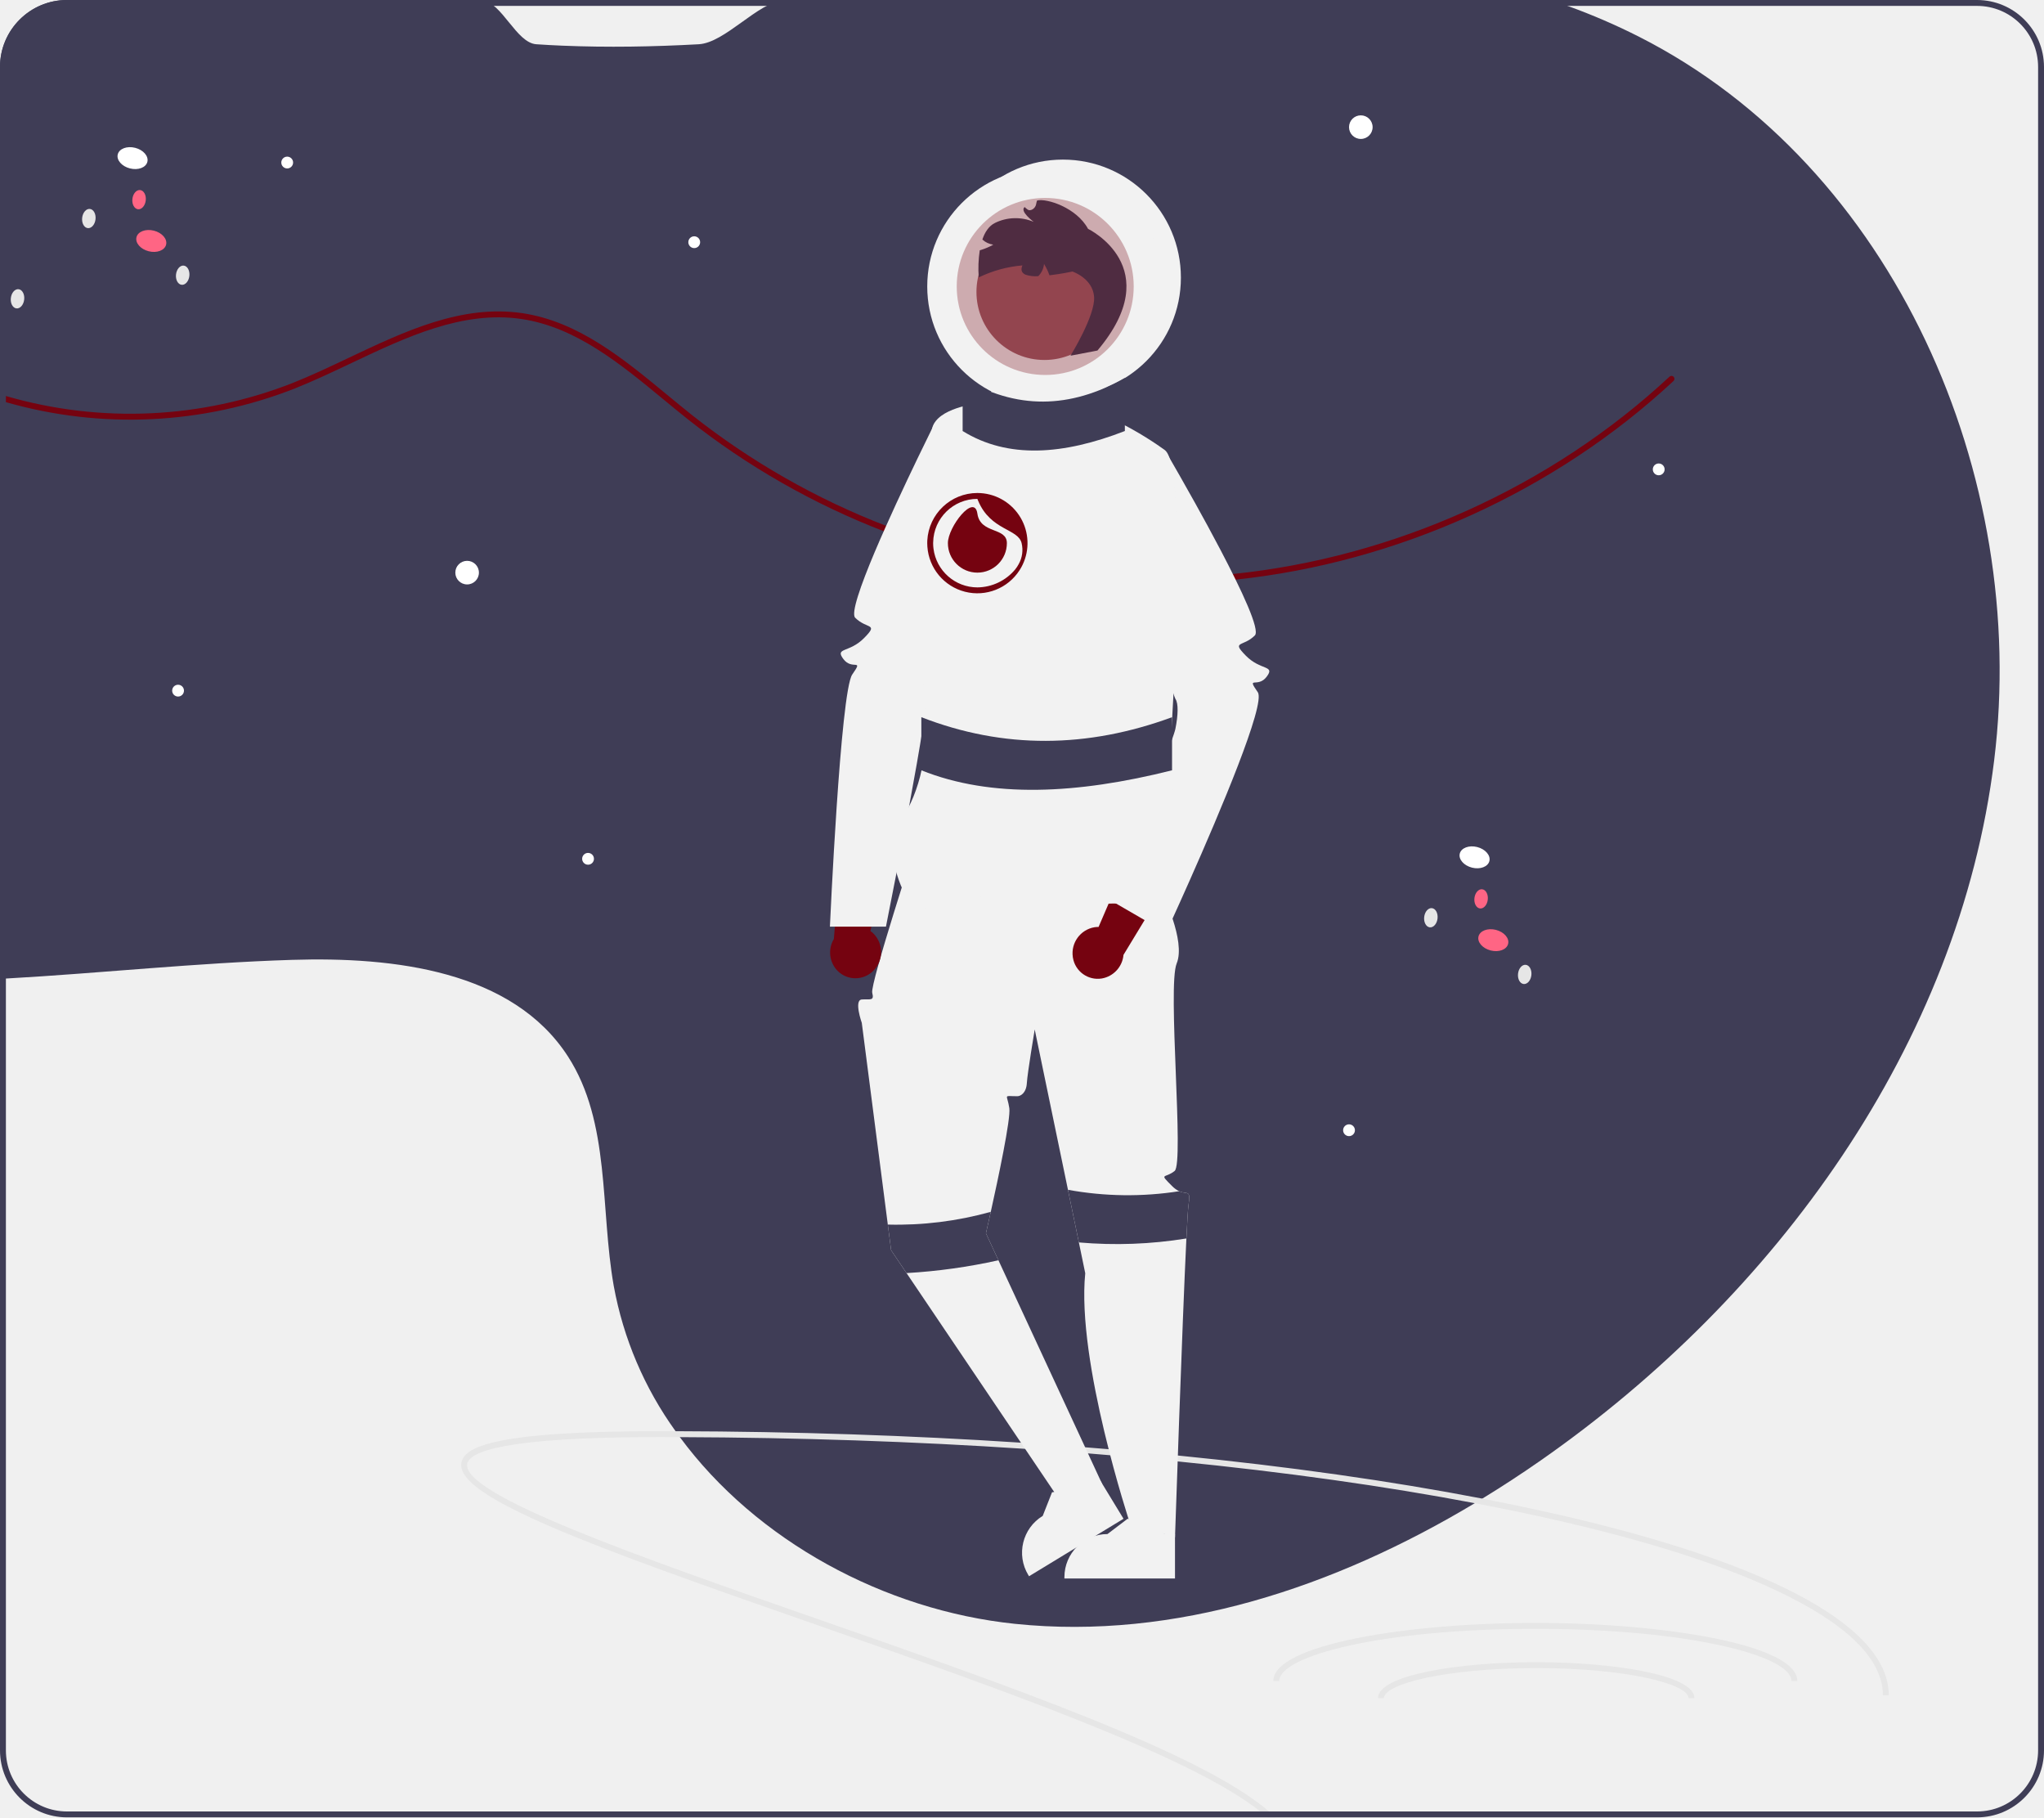
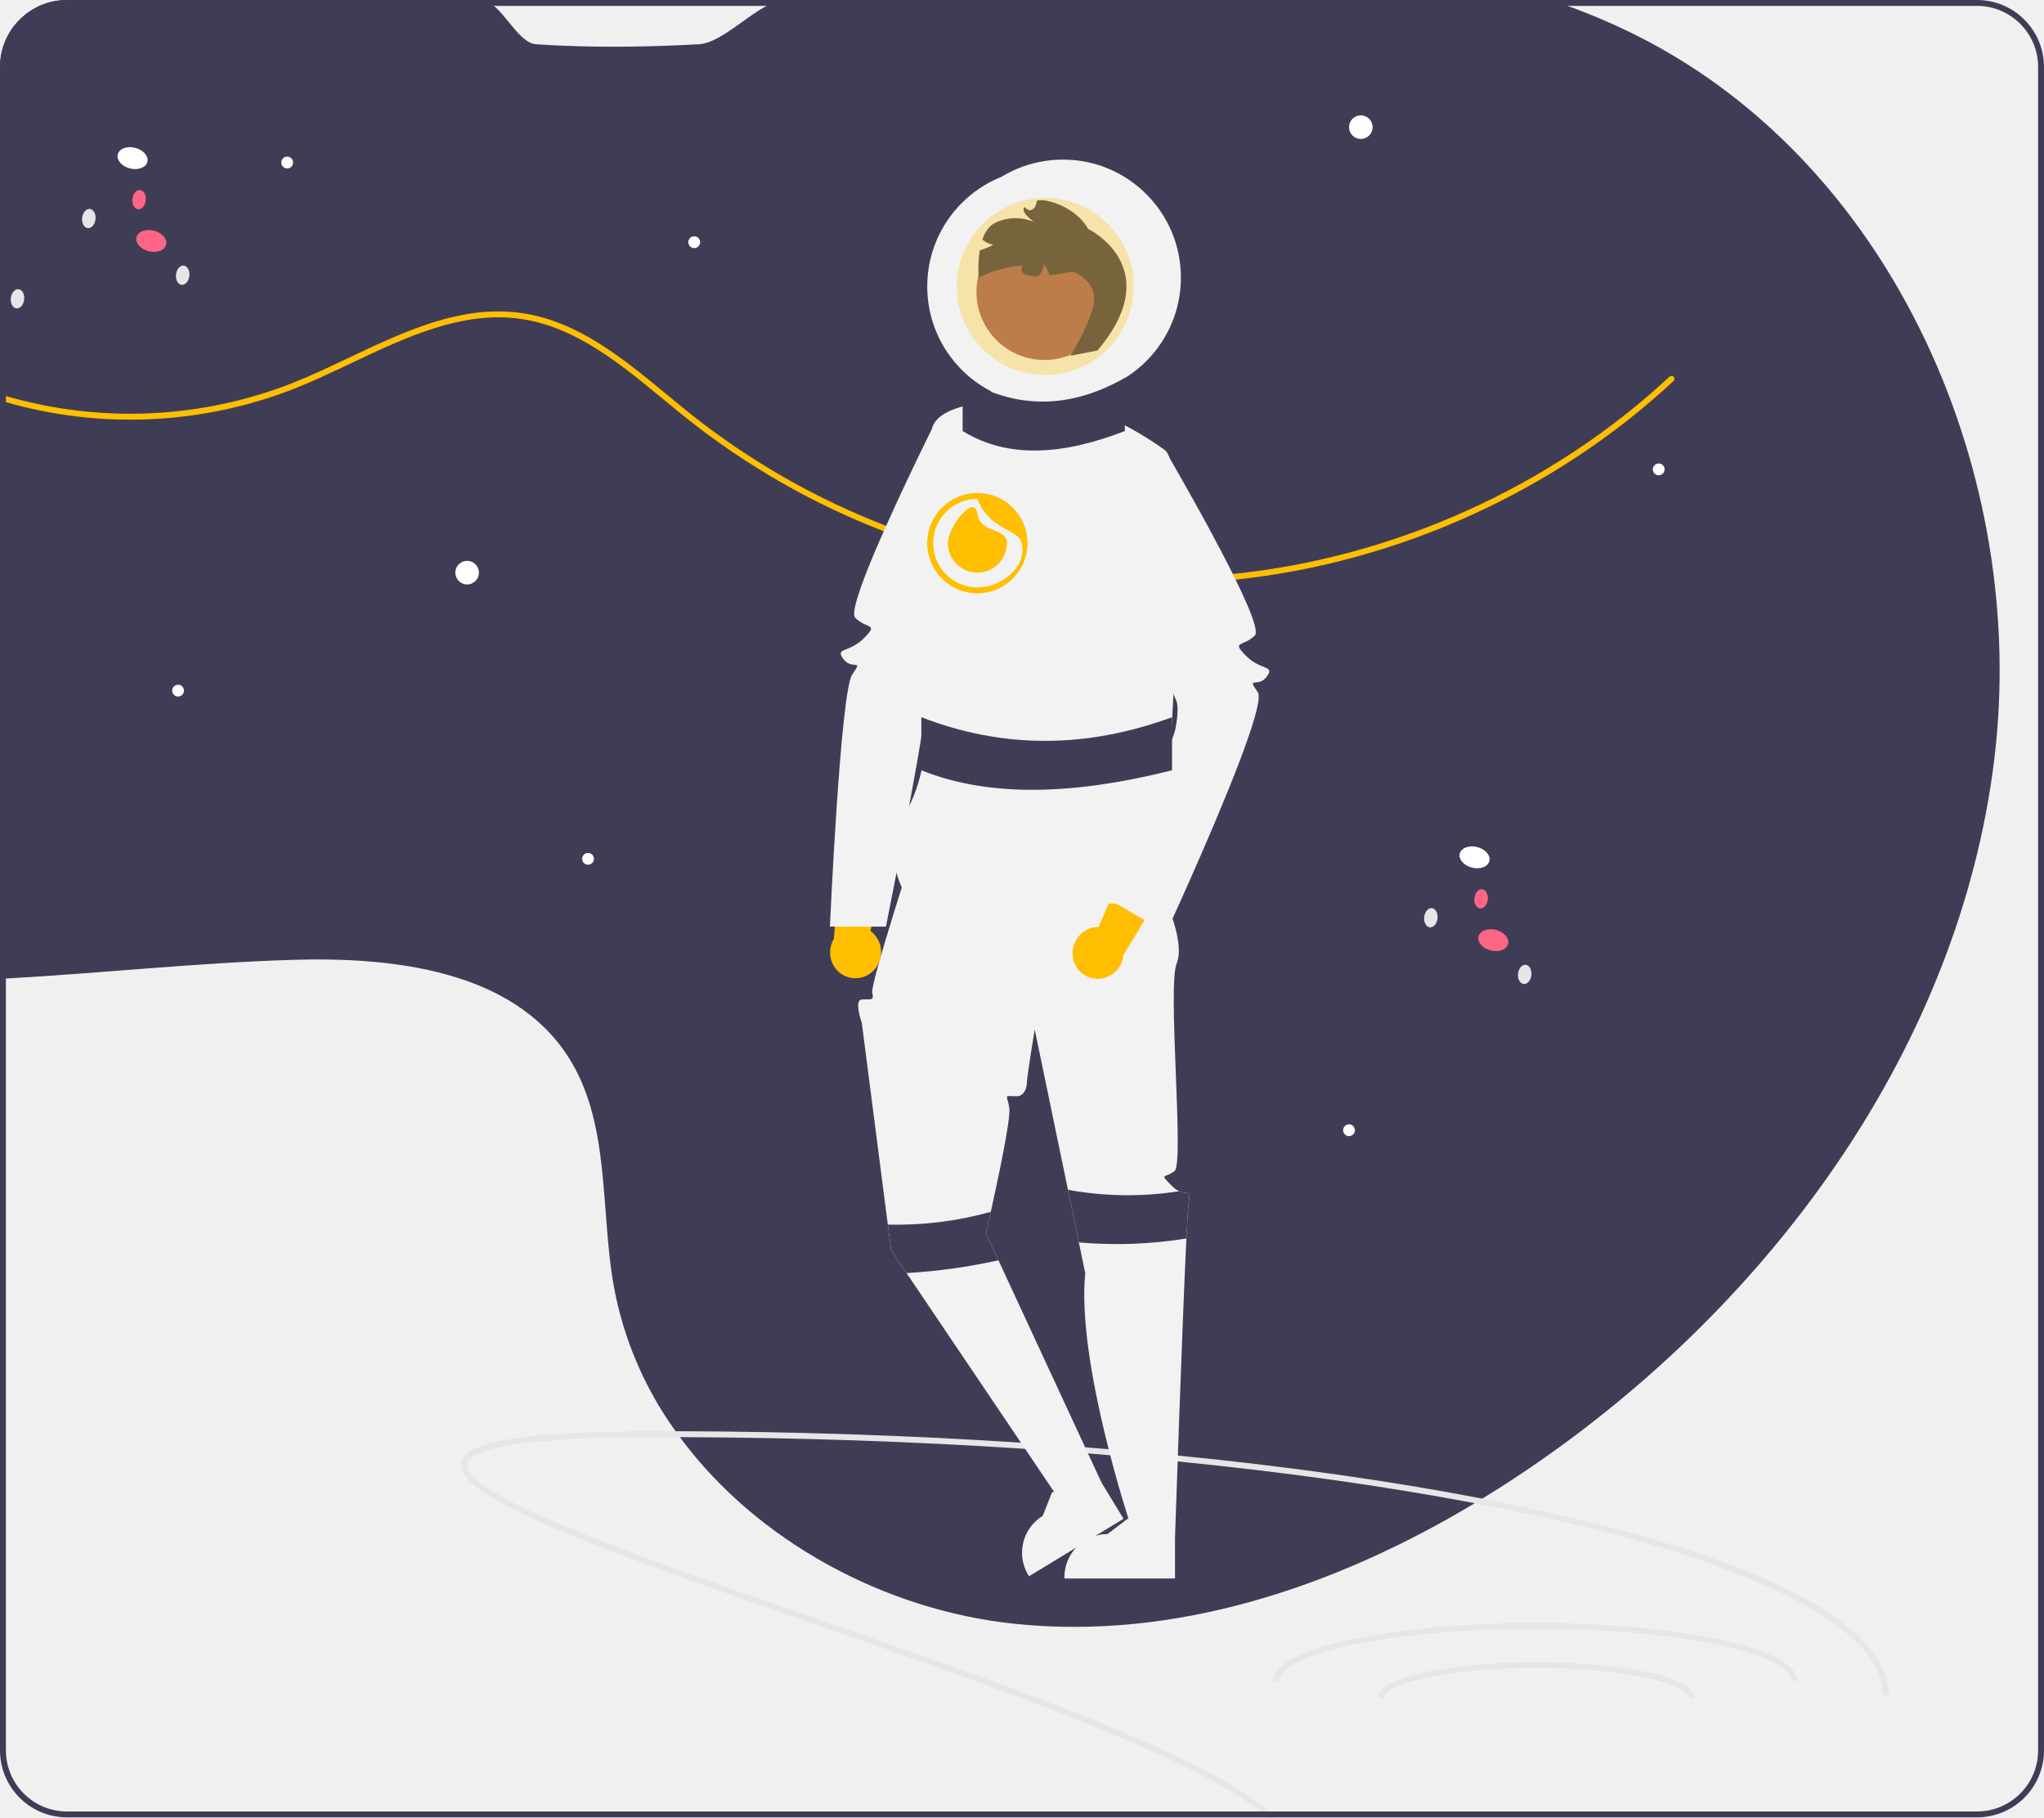
<svg xmlns="http://www.w3.org/2000/svg" data-name="Layer 1" width="693" height="616" viewBox="0 0 693 616">
  <path d="M929.6,399.75c-11.9,96.32-74.08,181.71-153.68,237.23q-9.69,6.765-19.86,12.98c-.85.52-1.7,1.04-2.55,1.55-47.3,28.38-101.49,46.56-155.93,40.89-44.23-4.6-87.66-28.13-113.58-63.28-.49-.66-.98-1.34-1.45-2.01a121.428,121.428,0,0,1-20.96-49.22c-4.66-26.29-1.04-55.36-15.52-77.79-18.78-29.1-59-33.84-93.61-32.75-32.35,1.01-64.65,4.51-96.96,6.33-.66.04-1.33.07-2,.11V164.69A22.717,22.717,0,0,1,276.19,142H416.92c6.81.89,11.63,14.55,18.42,15q4.41.3,8.81.48c15.43.64,30.84.37,46.23-.48,8.99-.49,19.98-14.18,28.96-15H779.2c1.94.64,3.86,1.31,5.78,2a214.757,214.757,0,0,1,24.2,10.44C895.74,198.33,941.5,303.43,929.6,399.75Z" transform="translate(-253.5 -142)" fill="#3f3d56" />
-   <path d="M820.89,271.14c-40.29,37.5-93.66,61.56-148.48,67.33q-8.07.855-16.18,1.17c-1.2.05-2.4.08-3.61.11-1.96.05-3.93.07-5.89.07q-3.525,0-7.05-.1a255.884,255.884,0,0,1-40.52-4.43c-.49-.1-.97-.19-1.46-.29q-3.165-.615-6.31-1.32-6.03-1.335-12-2.96c-1.29-.35-2.58-.71-3.87-1.09-1.85-.53-3.69-1.09-5.53-1.66-.69-.22-1.38-.43-2.07-.66q-1.05-.33-2.1-.69-6.405-2.1-12.7-4.56a255.242,255.242,0,0,1-66.37-37.91c-2.78-2.21-5.6-4.53-8.32-6.78-14.62-12.06-29.74-24.53-48.17-27.25-19.9-2.93-39.02,6.13-57.5,14.89-6.27,2.97-12.75,6.04-19.16,8.61a152.671,152.671,0,0,1-98.1,4.69c-.67-.18-1.34-.38-2-.58v-2.09c.66.2,1.33.4,2,.59a150.753,150.753,0,0,0,97.36-4.47c6.35-2.54,12.81-5.6,19.05-8.56,18.75-8.89,38.14-18.08,58.64-15.06,18.98,2.8,34.32,15.45,49.15,27.69,2.72,2.24,5.53,4.56,8.29,6.76a253.092,253.092,0,0,0,65.94,37.65h.01c4.02,1.56,8.09,3.03,12.18,4.39.59.19,1.18.38,1.77.58.66.21,1.33.42,1.99.63q2.535.81,5.08,1.54,2.49.75,5.01,1.42h.01q6.45,1.755,12.98,3.17c1.97.44,3.94.84,5.93,1.22.43.09.87.17,1.31.25a252.999,252.999,0,0,0,38.86,4.26h.01q6.795.21,13.57.05c1.18-.03,2.35-.07,3.52-.11q7.665-.3,15.31-1.08h.01c54.65-5.59,107.89-29.51,148.05-66.89a1.001,1.001,0,0,1,1.36,1.47Z" transform="translate(-253.5 -142)" fill="#750310" />
+   <path d="M820.89,271.14c-40.29,37.5-93.66,61.56-148.48,67.33q-8.07.855-16.18,1.17c-1.2.05-2.4.08-3.61.11-1.96.05-3.93.07-5.89.07q-3.525,0-7.05-.1a255.884,255.884,0,0,1-40.52-4.43c-.49-.1-.97-.19-1.46-.29q-3.165-.615-6.31-1.32-6.03-1.335-12-2.96c-1.29-.35-2.58-.71-3.87-1.09-1.85-.53-3.69-1.09-5.53-1.66-.69-.22-1.38-.43-2.07-.66q-1.05-.33-2.1-.69-6.405-2.1-12.7-4.56a255.242,255.242,0,0,1-66.37-37.91c-2.78-2.21-5.6-4.53-8.32-6.78-14.62-12.06-29.74-24.53-48.17-27.25-19.9-2.93-39.02,6.13-57.5,14.89-6.27,2.97-12.75,6.04-19.16,8.61a152.671,152.671,0,0,1-98.1,4.69c-.67-.18-1.34-.38-2-.58v-2.09c.66.2,1.33.4,2,.59a150.753,150.753,0,0,0,97.36-4.47c6.35-2.54,12.81-5.6,19.05-8.56,18.75-8.89,38.14-18.08,58.64-15.06,18.98,2.8,34.32,15.45,49.15,27.69,2.72,2.24,5.53,4.56,8.29,6.76a253.092,253.092,0,0,0,65.94,37.65h.01c4.02,1.56,8.09,3.03,12.18,4.39.59.19,1.18.38,1.77.58.66.21,1.33.42,1.99.63q2.535.81,5.08,1.54,2.49.75,5.01,1.42h.01q6.45,1.755,12.98,3.17c1.97.44,3.94.84,5.93,1.22.43.09.87.17,1.31.25a252.999,252.999,0,0,0,38.86,4.26h.01q6.795.21,13.57.05c1.18-.03,2.35-.07,3.52-.11q7.665-.3,15.31-1.08h.01c54.65-5.59,107.89-29.51,148.05-66.89a1.001,1.001,0,0,1,1.36,1.47Z" transform="translate(-253.5 -142)" fill="#ffbf00" />
  <path d="M253.81,232.94a2.31,2.31,0,0,1-.31.72v-2.79A2.819,2.819,0,0,1,253.81,232.94Z" transform="translate(-253.5 -142)" fill="#ff6584" />
  <ellipse cx="259.439" cy="243.279" rx="3.272" ry="2.276" transform="translate(-264.6456 332.0982) rotate(-83.62433)" fill="#e6e6e6" />
  <ellipse cx="262.222" cy="264.487" rx="3.272" ry="2.276" transform="translate(-283.2484 353.7167) rotate(-83.62433)" fill="#3f3d56" />
  <ellipse cx="753.442" cy="432.594" rx="3.601" ry="5.177" transform="translate(-104.4842 914.6788) rotate(-75.77932)" fill="#fff" />
  <ellipse cx="719.599" cy="432.376" rx="3.601" ry="5.177" transform="translate(-129.8024 881.7077) rotate(-75.77932)" fill="#3f3d56" />
  <ellipse cx="759.793" cy="460.673" rx="3.601" ry="5.177" transform="translate(-126.9114 942.016) rotate(-75.77932)" fill="#ff6584" />
  <ellipse cx="770.439" cy="472.279" rx="3.272" ry="2.276" transform="translate(-37.97424 1043.508) rotate(-83.62433)" fill="#e6e6e6" />
  <ellipse cx="773.222" cy="493.487" rx="3.272" ry="2.276" transform="translate(-56.57703 1065.126) rotate(-83.62433)" fill="#3f3d56" />
  <ellipse cx="738.622" cy="453.071" rx="3.272" ry="2.276" transform="translate(-47.16909 994.8123) rotate(-83.62433)" fill="#e6e6e6" />
  <ellipse cx="755.653" cy="446.673" rx="3.272" ry="2.276" transform="translate(-25.66983 1006.051) rotate(-83.62433)" fill="#ff6584" />
  <ellipse cx="734.671" cy="429.386" rx="3.272" ry="2.276" transform="translate(-27.14252 969.8313) rotate(-83.62433)" fill="#3f3d56" />
  <ellipse cx="298.442" cy="195.594" rx="3.601" ry="5.177" transform="translate(-217.9726 294.8423) rotate(-75.77932)" fill="#fff" />
  <ellipse cx="264.599" cy="195.376" rx="3.601" ry="5.177" transform="translate(-243.2908 261.8712) rotate(-75.77932)" fill="#3f3d56" />
  <ellipse cx="304.793" cy="223.673" rx="3.601" ry="5.177" transform="translate(-240.3998 322.1794) rotate(-75.77932)" fill="#ff6584" />
  <ellipse cx="315.439" cy="235.279" rx="3.272" ry="2.276" transform="translate(-206.9137 380.6402) rotate(-83.62433)" fill="#e6e6e6" />
  <ellipse cx="318.222" cy="256.487" rx="3.272" ry="2.276" transform="translate(-225.5165 402.2587) rotate(-83.62433)" fill="#3f3d56" />
  <ellipse cx="283.622" cy="216.071" rx="3.272" ry="2.276" transform="translate(-216.1085 331.9446) rotate(-83.62433)" fill="#e6e6e6" />
  <ellipse cx="300.653" cy="209.673" rx="3.272" ry="2.276" transform="translate(-194.6093 343.183) rotate(-83.62433)" fill="#ff6584" />
  <ellipse cx="279.671" cy="192.386" rx="3.272" ry="2.276" transform="translate(-196.082 306.9636) rotate(-83.62433)" fill="#3f3d56" />
  <circle cx="158.373" cy="194.095" r="4" fill="#fff" />
  <circle cx="60.373" cy="234.095" r="2" fill="#fff" />
  <circle cx="457.373" cy="383.095" r="2" fill="#fff" />
  <circle cx="199.373" cy="291.095" r="2" fill="#fff" />
  <circle cx="235.373" cy="82.095" r="2" fill="#fff" />
  <circle cx="562.373" cy="159.095" r="2" fill="#fff" />
  <circle cx="97.373" cy="55.095" r="2" fill="#fff" />
  <circle cx="461.373" cy="43.095" r="4" fill="#fff" />
  <path d="M893.87,716.6h-2c0-11.54-10.81-22.83-32.14-33.56-20.87-10.5-50.79-19.94-88.91-28.05q-8.46-1.8-17.31-3.48c-30.52-5.8-64.43-10.55-100.75-14.16q-11.265-1.125-22.85-2.09c-2.5-.22-5.02-.42-7.55-.63q-10.545-.825-21.31-1.54c-37.46-2.48-76.79-3.83-117.05-3.97-2.37-.02-4.75-.02-7.13-.02-52.43,0-64.27,4.95-64.97,9.11-1.79,10.52,58.85,31.65,117.49,52.1C594.3,712.93,661.01,736.19,683.73,756c.77.67,1.49,1.34,2.16,2h-2.75c-.73-.66-1.52-1.33-2.36-2C656.79,736.84,589.5,713.38,528.73,692.19c-74.94-26.12-120.77-42.72-118.81-54.32.85-5.02,9.23-10.77,66.95-10.77,1.89,0,3.79,0,5.68.01,40.25.11,79.58,1.43,117.08,3.89q10.995.705,21.77,1.56c2.67.21,5.33.42,7.98.65q11.88.99,23.45,2.14c37.28,3.7,72.05,8.6,103.23,14.61q7.74,1.5,15.18,3.08C850.32,669.86,893.87,692.43,893.87,716.6Z" transform="translate(-253.5 -142)" fill="#e6e6e6" />
  <path d="M862.873,711.779h-2c0-8.54-34.888-17.684-86.825-17.684-51.936,0-86.824,9.144-86.824,17.684h-2c0-12.321,45.162-19.684,88.824-19.684S862.873,699.458,862.873,711.779Z" transform="translate(-253.5 -142)" fill="#e6e6e6" />
  <path d="M827.976,717.595h-2c0-4.823-21.207-10.198-51.637-10.198s-51.637,5.375-51.637,10.198h-2c0-7.923,27.635-12.198,53.637-12.198S827.976,709.672,827.976,717.595Z" transform="translate(-253.5 -142)" fill="#e6e6e6" />
  <circle cx="360.373" cy="94.095" r="40" fill="#f2f2f2" />
  <circle cx="354.373" cy="97.095" r="40" fill="#f2f2f2" />
  <path d="M651.872,677.04,614.38,677.039V676.565a14.594,14.594,0,0,1,14.593-14.593h.001l6.848-5.196L648.6,661.973l3.273 0Z" transform="translate(-253.5 -142)" fill="#f2f2f2" />
  <path d="M634.419,656.791l-32.033,19.483-.246-.405a14.594,14.594,0,0,1,4.884-20.051l.001-0,3.151-7.998,13.617-2.201,2.796-1.701Z" transform="translate(-253.5 -142)" fill="#f2f2f2" />
  <path d="M656.443,550.565c-.17,1.2-.42,5.28-.71,11.22-1.41,28.8-3.86,101.31-3.86,101.31l-15.27-4.75s-18.16-54.78-15.16-84.78l-2.16-10.44-3.7-17.84v-.01l-11.27-54.33s-2.47,14.72-2.67,18.17-2.2,4.45-3.2,4.45c-5.01,0-3.47-.89-2.74,4.06.53,3.56-3.81,23.97-6.29,35.13-.96,4.34-1.64,7.28-1.64,7.28l4.24,9.14,35.15,75.8-13.29,7.12-53.02-78.58-5.23-7.75-1.12-8.69-8.82-68.37s-2.75-7.73,0-7.93c2.76-.21,4.32.66,3.54-2.27-.78-2.94,15.22-51.94,15.22-51.94l83,18s8.18,16.26,5,24c-3.19,7.74,2.61,67.68-.7,70.34-3.3,2.66-5.43.53-.87,5.1a8.386,8.386,0,0,0,2.43,1.76C656.123,547.045,657.243,544.965,656.443,550.565Z" transform="translate(-253.5 -142)" fill="#f2f2f2" />
  <circle cx="354.113" cy="98.96" r="23.056" fill="#a0616a" />
  <path d="M625.58,260.816l-9.14,1.75s8.5-13.72,8-20c-.5-6.28-7.34-8.53-7.34-8.53s-3.79.82-7.78,1.28a20.061,20.061,0,0,0-1.85-3.85,6.716,6.716,0,0,1-1.96,4.14,10.935,10.935,0,0,1-4.33-.5c-1.58-.72-1.55-1.97-1.03-3.14a41.624,41.624,0,0,0-14.82,4.07,40.899,40.899,0,0,1,.35-9.2c.22-.06.44-.13.66-.2a20.414,20.414,0,0,0,3.92-1.71,6.752,6.752,0,0,1-3.7-1.74c.84-2.46,2.18-4.59,4.29-5.63a15.815,15.815,0,0,1,13.13-.35s-4.89-3.57-3.09-5.03c.12.12.24.23.37.34.17.14.36.29.54.43,1.11.9,2.77-.37,2.99-1.73a4.586,4.586,0,0,1,.1-.51c.03-.14.07-.28.11-.41a3.394,3.394,0,0,1,.12-.34c3.33-.8,13.4,2.45,17.27,9.61C622.39,219.566,649.44,232.566,625.58,260.816Z" transform="translate(-253.5 -142)" fill="#3f3d56" />
-   <path d="M617.228,466.376a8.934,8.934,0,0,1,7.321-10.083,8.571,8.571,0,0,1,1.413-.103l24.107-55.982L666.606,412.624l-32.198,53.034a8.909,8.909,0,0,1-7.366,8.003,8.526,8.526,0,0,1-9.78-7.053Q617.243,466.492,617.228,466.376Z" transform="translate(-253.5 -142)" fill="#750310" />
-   <path d="M549.697,470.94a8.934,8.934,0,0,0-.006-12.461,8.571,8.571,0,0,0-1.084-.913l13.355-59.471-20.677.341-5.074,61.835a8.909,8.909,0,0,0,1.264,10.803,8.526,8.526,0,0,0,12.057.033Q549.616,471.024,549.697,470.94Z" transform="translate(-253.5 -142)" fill="#750310" />
+   <path d="M617.228,466.376a8.934,8.934,0,0,1,7.321-10.083,8.571,8.571,0,0,1,1.413-.103l24.107-55.982L666.606,412.624l-32.198,53.034a8.909,8.909,0,0,1-7.366,8.003,8.526,8.526,0,0,1-9.78-7.053Q617.243,466.492,617.228,466.376Z" transform="translate(-253.5 -142)" fill="#ffbf00" />
+   <path d="M549.697,470.94a8.934,8.934,0,0,0-.006-12.461,8.571,8.571,0,0,0-1.084-.913l13.355-59.471-20.677.341-5.074,61.835a8.909,8.909,0,0,0,1.264,10.803,8.526,8.526,0,0,0,12.057.033Q549.616,471.024,549.697,470.94Z" transform="translate(-253.5 -142)" fill="#ffbf00" />
  <path d="M682.943,371.385c-3,4-7-.51-3,5.25,2.75,3.96-13.01,41.08-23.1,63.82-4.56,10.29-7.97,17.64-7.97,17.64l-17.01-9.85-1.99-1.15s15.6-39.26,20.62-53.37c.83-2.34,1.38-3.99,1.51-4.65.94-4.69,1.06-8.71,0-10.2a13.905,13.905,0,0,1-.64-1.71c-2.01-5.89-8.13-25.78-13.86-44.59-1.67-5.52-3.32-10.94-4.82-15.89-3.85-12.71-6.74-22.3-6.74-22.3l23,1s.38.64,1.05,1.8c1.6,2.76,4.88,8.45,8.68,15.29,2.74,4.92,5.76,10.45,8.61,15.89,7.26,13.84,13.51,27.17,11.66,29.02-4,4-8.09,1.73-3.05,6.86C680.943,369.385,685.943,367.385,682.943,371.385Z" transform="translate(-253.5 -142)" fill="#f2f2f2" />
  <path d="M655.44,424.566c-6-5.94-4.89-33.01-4.89-33.01s5.97-90.9-2.11-96.99a112.674,112.674,0,0,0-17.76-10.49c-.36-.16-.55-.25-.55-.25l-5.16-14.55-31.79-1.65-5.55,10.78s-.87.06-2.23.25c-5.08.7-17.02,3.18-15.96,10.91,1.34,9.8-8.12,69.99-11,73s-2.12,14.01,5,21,2,26-3,34a27.385,27.385,0,0,0-3.96,16.34s3.96,21.66,13.96,14.66c3.81-2.67,9.22-3.01,15.73-2.52.063.005.132.013.196.018l-.196.982c9.04.67,20.21,2.94,32.16,2.81l-.354-1.005c.119-.001.235.006.354.005,2.02-.02,4.05-.11,6.11-.29,17.82-1.55,25.69,3.35,28-2C654.75,441.216,661.44,430.506,655.44,424.566Z" transform="translate(-253.5 -142)" fill="#f2f2f2" />
-   <circle cx="354.373" cy="97.095" r="30" fill="#750310" opacity="0.3" />
+   <circle cx="354.373" cy="97.095" r="30" fill="#ffbf00" opacity="0.3" />
  <path d="M593.443,284.385s-4.56,15.14-9.87,32.61c-1.67,5.5-3.42,11.23-5.12,16.8-5.55,18.11-10.61,34.43-11.08,35.08-1.06,1.49-.93,5.51,0,10.2.19.94-.24,4.6-1.05,9.85-1.06,6.89-2.77,16.51-4.59,26.33-1.45,7.85-2.97,15.82-4.28,22.61-2.05,10.54-3.58,18.23-3.58,18.23h-19s3.57-79.71,7.57-85.46c4-5.76,0-1.25-3-5.25s2-2,7.04-7.14c5.04-5.13.96-2.86-3.04-6.86-1.48-1.48,1.83-10.91,6.59-22.2,2.22-5.24,4.75-10.89,7.25-16.33,5.17-11.23,10.24-21.56,12.25-25.64,0-.01.01-.02.01-.03l.9-1.8Z" transform="translate(-253.5 -142)" fill="#f2f2f2" />
  <path d="M634.873,288.095c-20.879,8.11-39.651,9.508-55,0v-18c18.077,10.846,36.417,10.55,55,0Z" transform="translate(-253.5 -142)" fill="#3f3d56" />
  <path d="M650.873,403.095c-32.267,8.11-61.279,9.508-85,0v-18c27.937,10.846,56.281,10.55,85,0Z" transform="translate(-253.5 -142)" fill="#3f3d56" />
  <path d="M656.443,550.565c-.17,1.2-.42,5.28-.71,11.22a147.584,147.584,0,0,1-36.45,1.34l-3.7-17.84a112.887,112.887,0,0,0,37.72.48C656.123,547.045,657.243,544.965,656.443,550.565Z" transform="translate(-253.5 -142)" fill="#3f3d56" />
  <path d="M592.013,569.175a195.433,195.433,0,0,1-31.16,4.34l-5.23-7.75-1.12-8.69a118.572,118.572,0,0,0,34.91-4.32c-.96,4.34-1.64,7.28-1.64,7.28Z" transform="translate(-253.5 -142)" fill="#3f3d56" />
-   <path d="M594.873,326.095a10,10,0,0,1-20,0c0-5.523,9-17,10-10S594.873,320.572,594.873,326.095Z" transform="translate(-253.5 -142)" fill="#750310" />
-   <path d="M585.96,309.14c-.36-.03-.72-.04-1.09-.04a17.026,17.026,0,0,0-16.98,16.11c-.01.29-.02.59-.02.89,0,.41.01.81.05,1.21a16.987,16.987,0,0,0,31.24,7.98,15.947,15.947,0,0,0,1.04-1.85,16.989,16.989,0,0,0-14.24-24.3ZM597.7,335a16.918,16.918,0,0,1-12.83,6.1,15.022,15.022,0,0,1-14.88-13.13,14.44,14.44,0,0,1-.12-1.87,2.261,2.261,0,0,1,.01-.26,15.002,15.002,0,0,1,14.99-14.74c.09.24.18.47.28.69,4.27,10.1,13.53,9.34,14.72,14.31a9.831,9.831,0,0,1-.98,7.09A11.521,11.521,0,0,1,597.7,335Z" transform="translate(-253.5 -142)" fill="#750310" />
+   <path d="M594.873,326.095a10,10,0,0,1-20,0c0-5.523,9-17,10-10S594.873,320.572,594.873,326.095Z" transform="translate(-253.5 -142)" fill="#ffbf00" />
+   <path d="M585.96,309.14c-.36-.03-.72-.04-1.09-.04a17.026,17.026,0,0,0-16.98,16.11c-.01.29-.02.59-.02.89,0,.41.01.81.05,1.21a16.987,16.987,0,0,0,31.24,7.98,15.947,15.947,0,0,0,1.04-1.85,16.989,16.989,0,0,0-14.24-24.3ZM597.7,335a16.918,16.918,0,0,1-12.83,6.1,15.022,15.022,0,0,1-14.88-13.13,14.44,14.44,0,0,1-.12-1.87,2.261,2.261,0,0,1,.01-.26,15.002,15.002,0,0,1,14.99-14.74c.09.24.18.47.28.69,4.27,10.1,13.53,9.34,14.72,14.31a9.831,9.831,0,0,1-.98,7.09A11.521,11.521,0,0,1,597.7,335Z" transform="translate(-253.5 -142)" fill="#ffbf00" />
  <path d="M923.81,142H276.19a22.717,22.717,0,0,0-22.69,22.69V735.31A22.717,22.717,0,0,0,276.19,758H923.81a22.717,22.717,0,0,0,22.69-22.69V164.69A22.717,22.717,0,0,0,923.81,142ZM944.5,735.31A20.712,20.712,0,0,1,923.81,756H276.19a20.712,20.712,0,0,1-20.69-20.69V164.69A20.712,20.712,0,0,1,276.19,144H923.81a20.712,20.712,0,0,1,20.69,20.69Z" transform="translate(-253.5 -142)" fill="#3f3d56" />
</svg>
